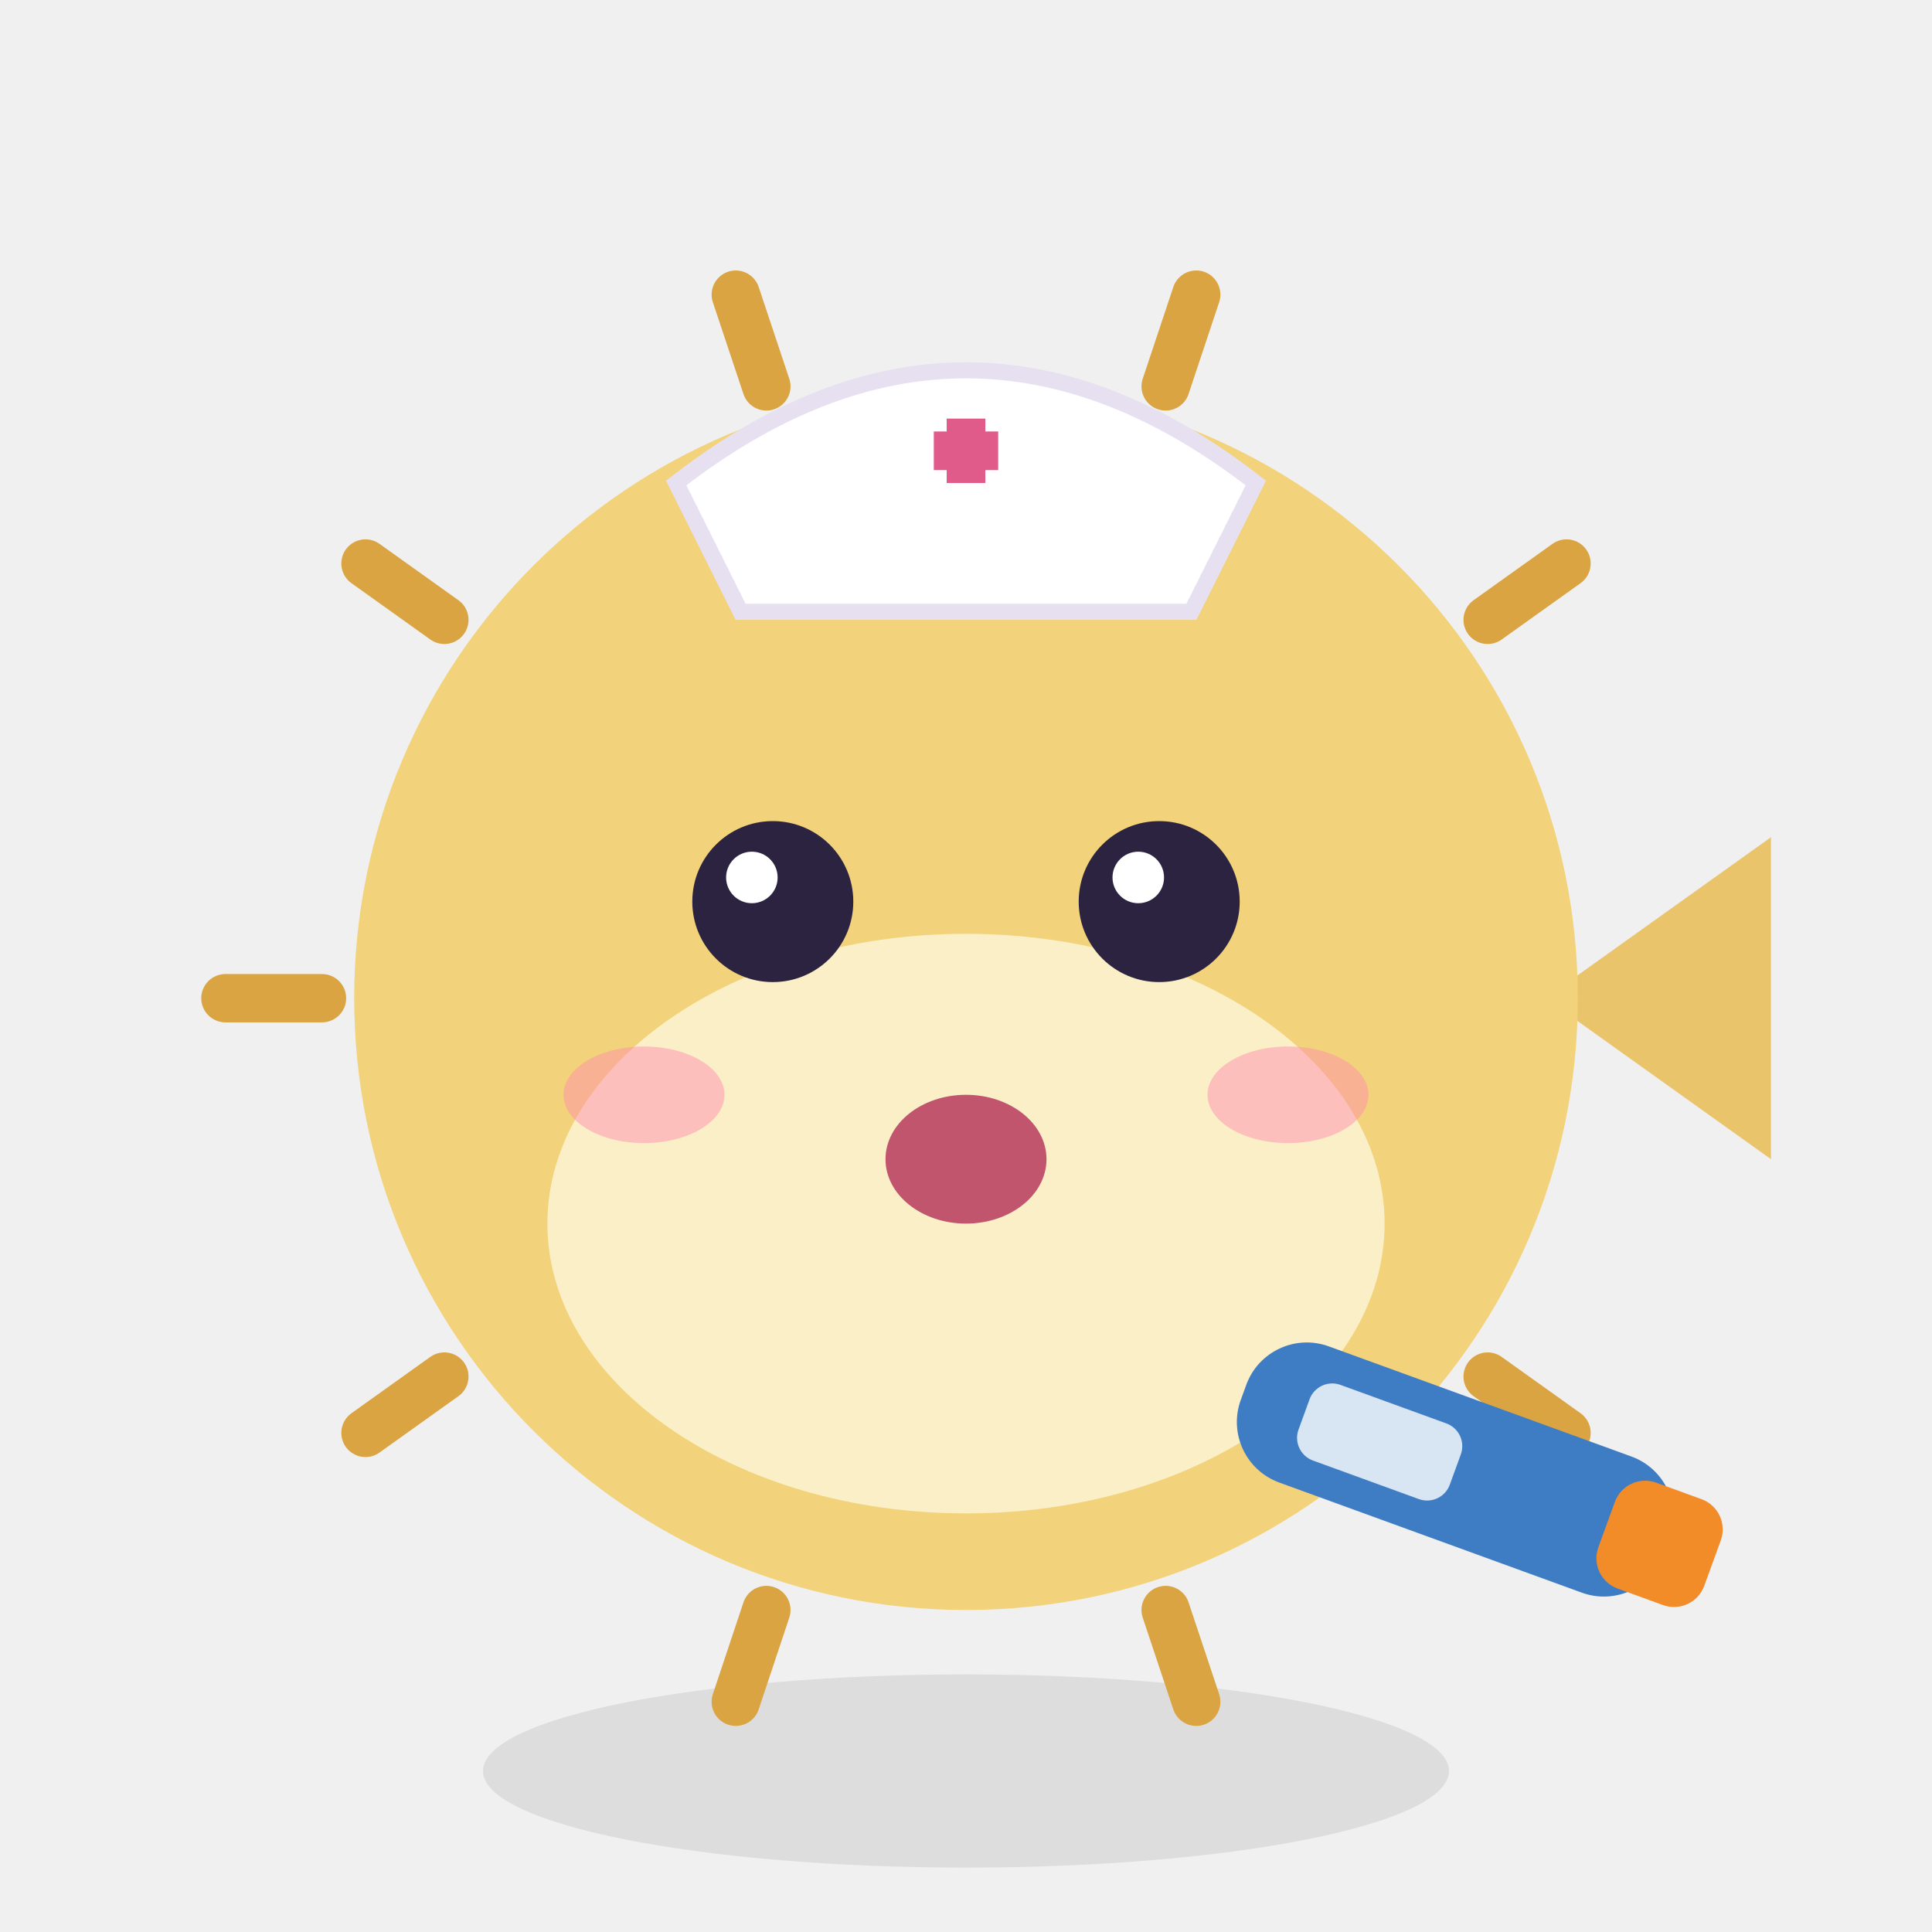
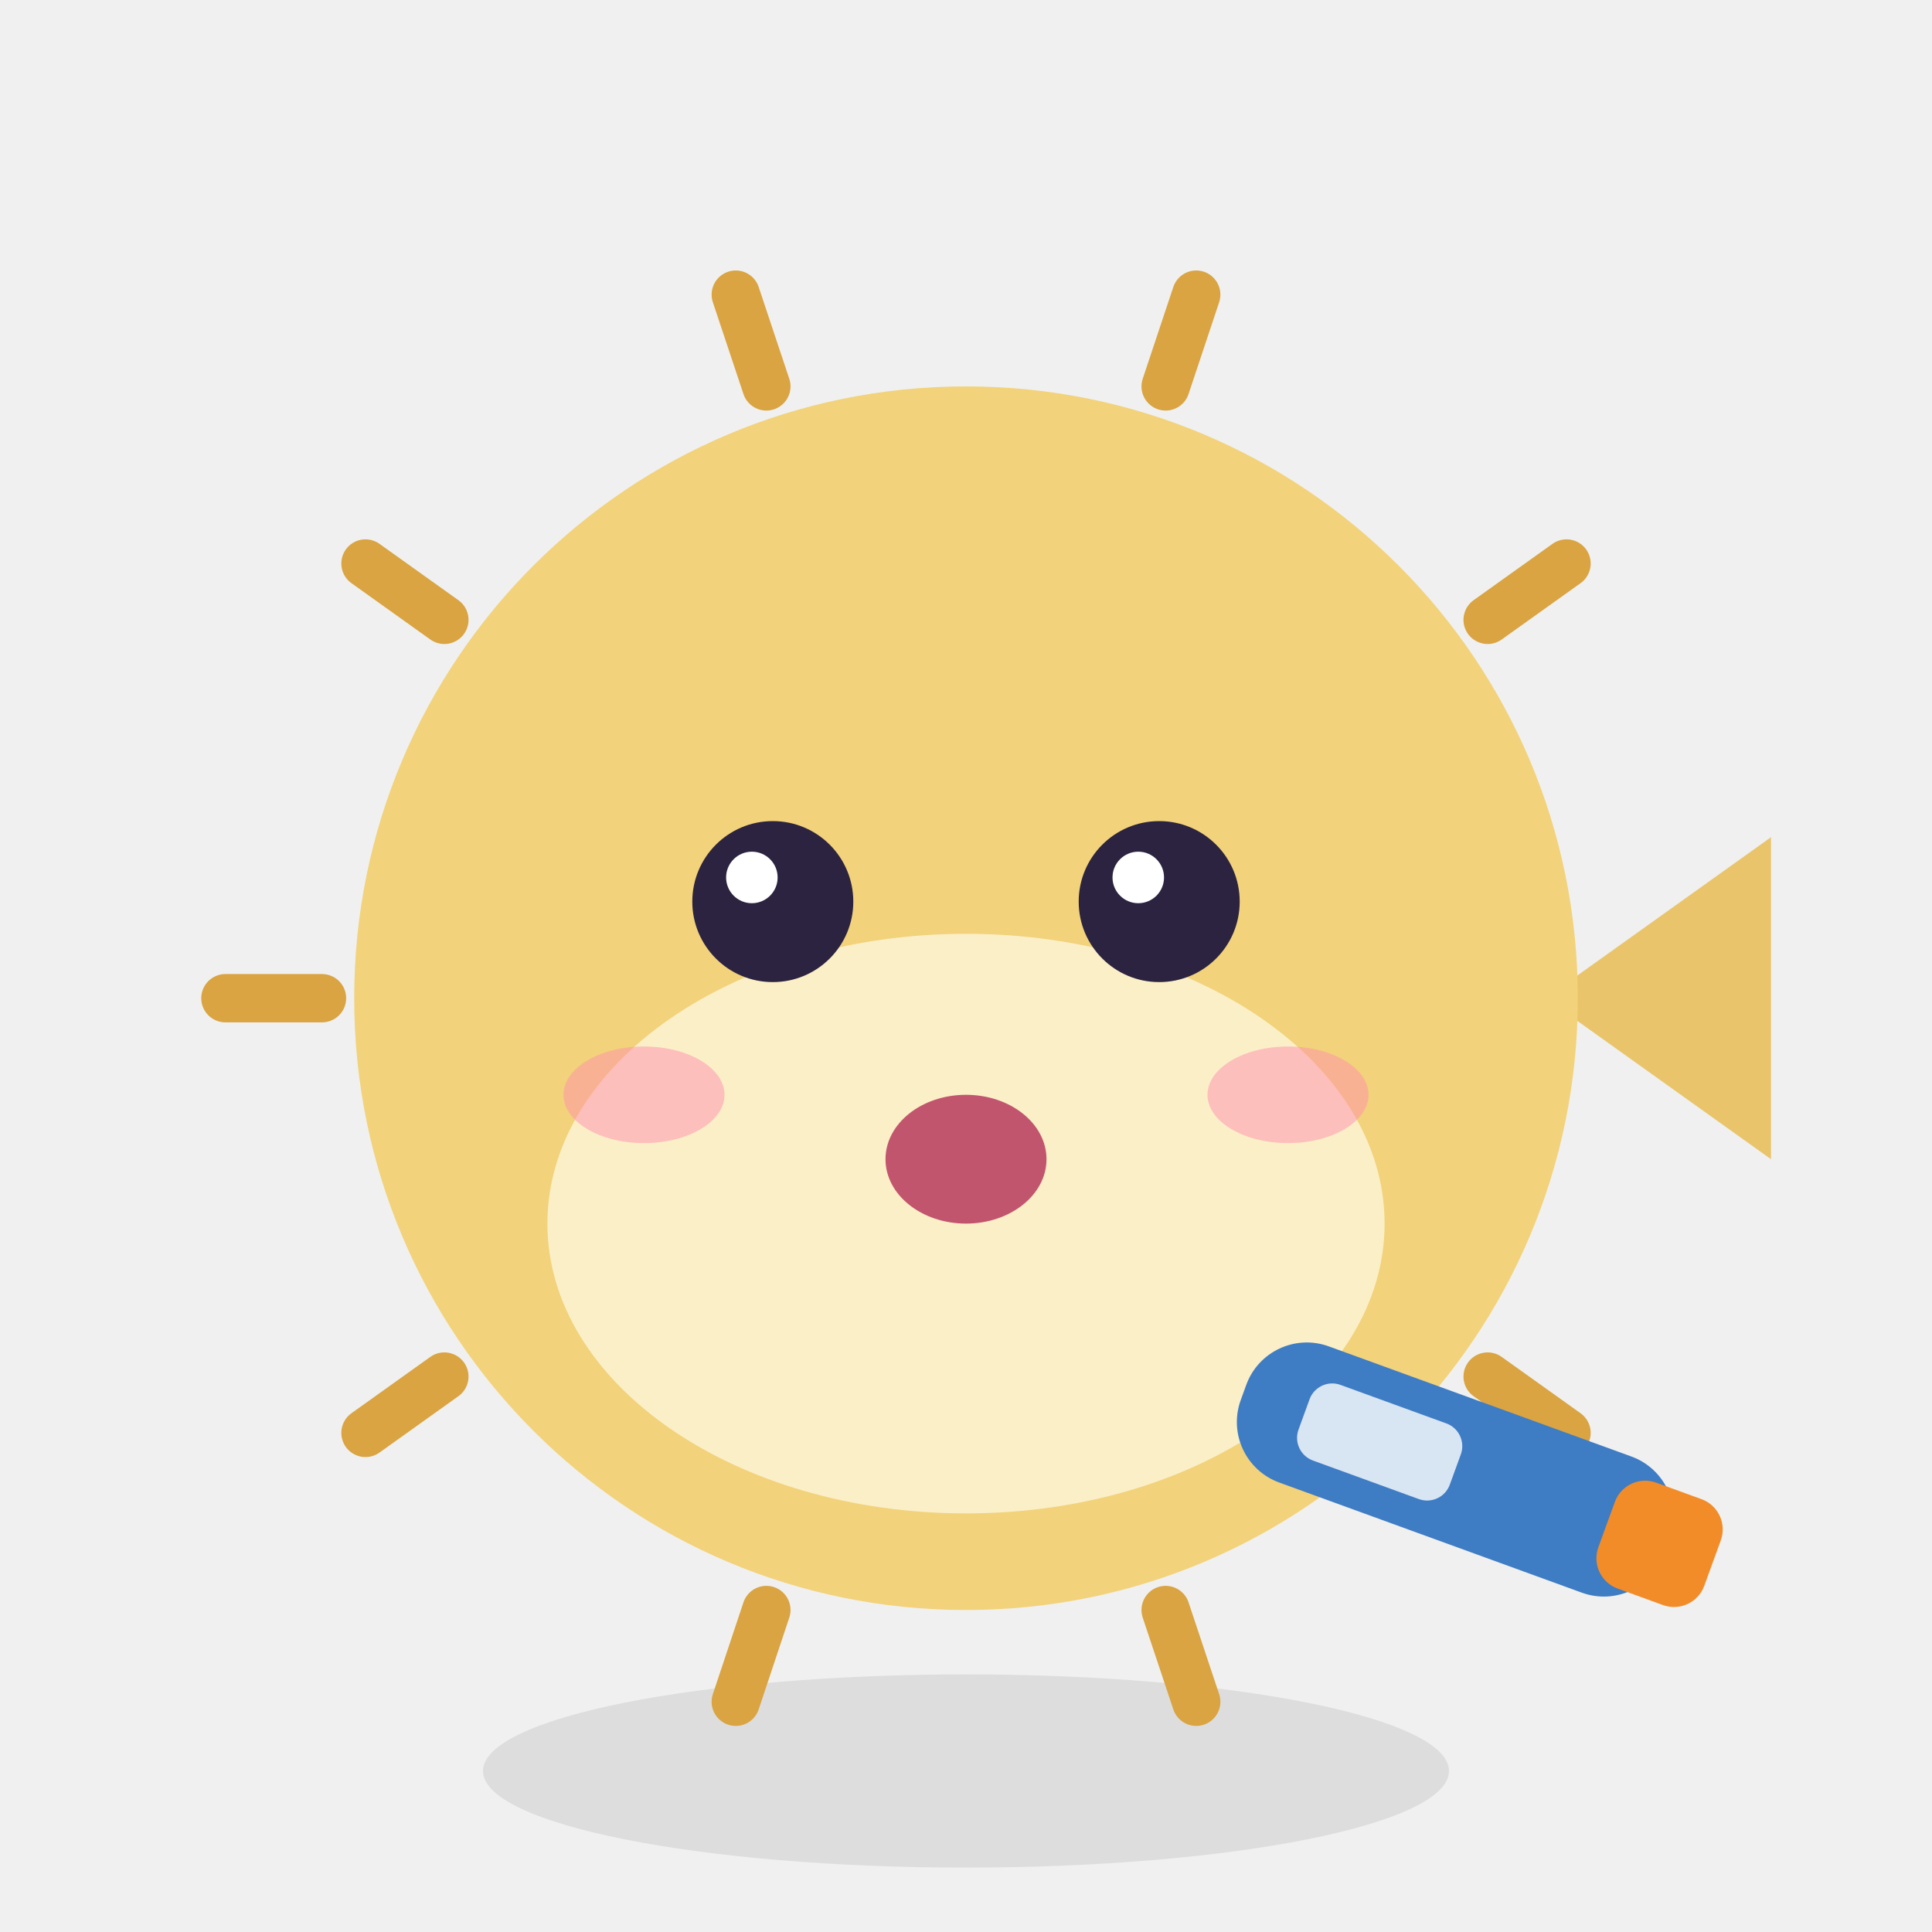
<svg xmlns="http://www.w3.org/2000/svg" viewBox="0 0 120 120">
  <ellipse cx="60" cy="110" rx="30" ry="6" fill="#000" opacity=".08" />
  <path d="M100.0 62.0l6.0 0.0" stroke="#D9A441" stroke-width="3" stroke-linecap="round" />
  <path d="M92.4 85.5l4.9 3.5" stroke="#D9A441" stroke-width="3" stroke-linecap="round" />
  <path d="M72.4 100.0l1.9 5.7" stroke="#D9A441" stroke-width="3" stroke-linecap="round" />
  <path d="M47.6 100.0l-1.9 5.7" stroke="#D9A441" stroke-width="3" stroke-linecap="round" />
  <path d="M27.6 85.5l-4.9 3.5" stroke="#D9A441" stroke-width="3" stroke-linecap="round" />
  <path d="M20.0 62.0l-6.0 0.0" stroke="#D9A441" stroke-width="3" stroke-linecap="round" />
  <path d="M27.6 38.5l-4.9 -3.5" stroke="#D9A441" stroke-width="3" stroke-linecap="round" />
  <path d="M47.6 24.0l-1.9 -5.7" stroke="#D9A441" stroke-width="3" stroke-linecap="round" />
  <path d="M72.4 24.0l1.9 -5.7" stroke="#D9A441" stroke-width="3" stroke-linecap="round" />
  <path d="M92.4 38.5l4.9 -3.5" stroke="#D9A441" stroke-width="3" stroke-linecap="round" />
  <path d="M96 62l14-10v20z" fill="#E9C46A" />
  <circle cx="60" cy="62" r="38" fill="#F2D27A" />
  <ellipse cx="60" cy="76" rx="26" ry="18" fill="#FBEFC8" />
-   <path d="M42 30q18-14 36 0l-4 8H46z" fill="#fff" stroke="#E7E0F0" />
-   <path d="M58 28h4M60 26v4" stroke="#E05A8A" stroke-width="2.4" />
  <circle cx="48" cy="56" r="5" fill="#2B2340" />
  <circle cx="72" cy="56" r="5" fill="#2B2340" />
  <circle cx="46.7" cy="54.5" r="1.6" fill="#fff" />
  <circle cx="70.7" cy="54.5" r="1.6" fill="#fff" />
  <ellipse cx="40" cy="68" rx="5" ry="3" fill="#FF8FAE" opacity=".5" />
  <ellipse cx="80" cy="68" rx="5" ry="3" fill="#FF8FAE" opacity=".5" />
  <ellipse cx="60" cy="72" rx="5" ry="4" fill="#C2556E" />
  <g transform="rotate(20 88 92)">
    <rect x="76" y="86" width="28" height="9" rx="4" fill="#3E7CC4" />
    <rect x="100" y="87" width="7" height="7" rx="2" fill="#F28C28" />
    <rect x="80" y="88" width="10" height="5" rx="1.5" fill="#fff" opacity=".8" />
  </g>
</svg>
